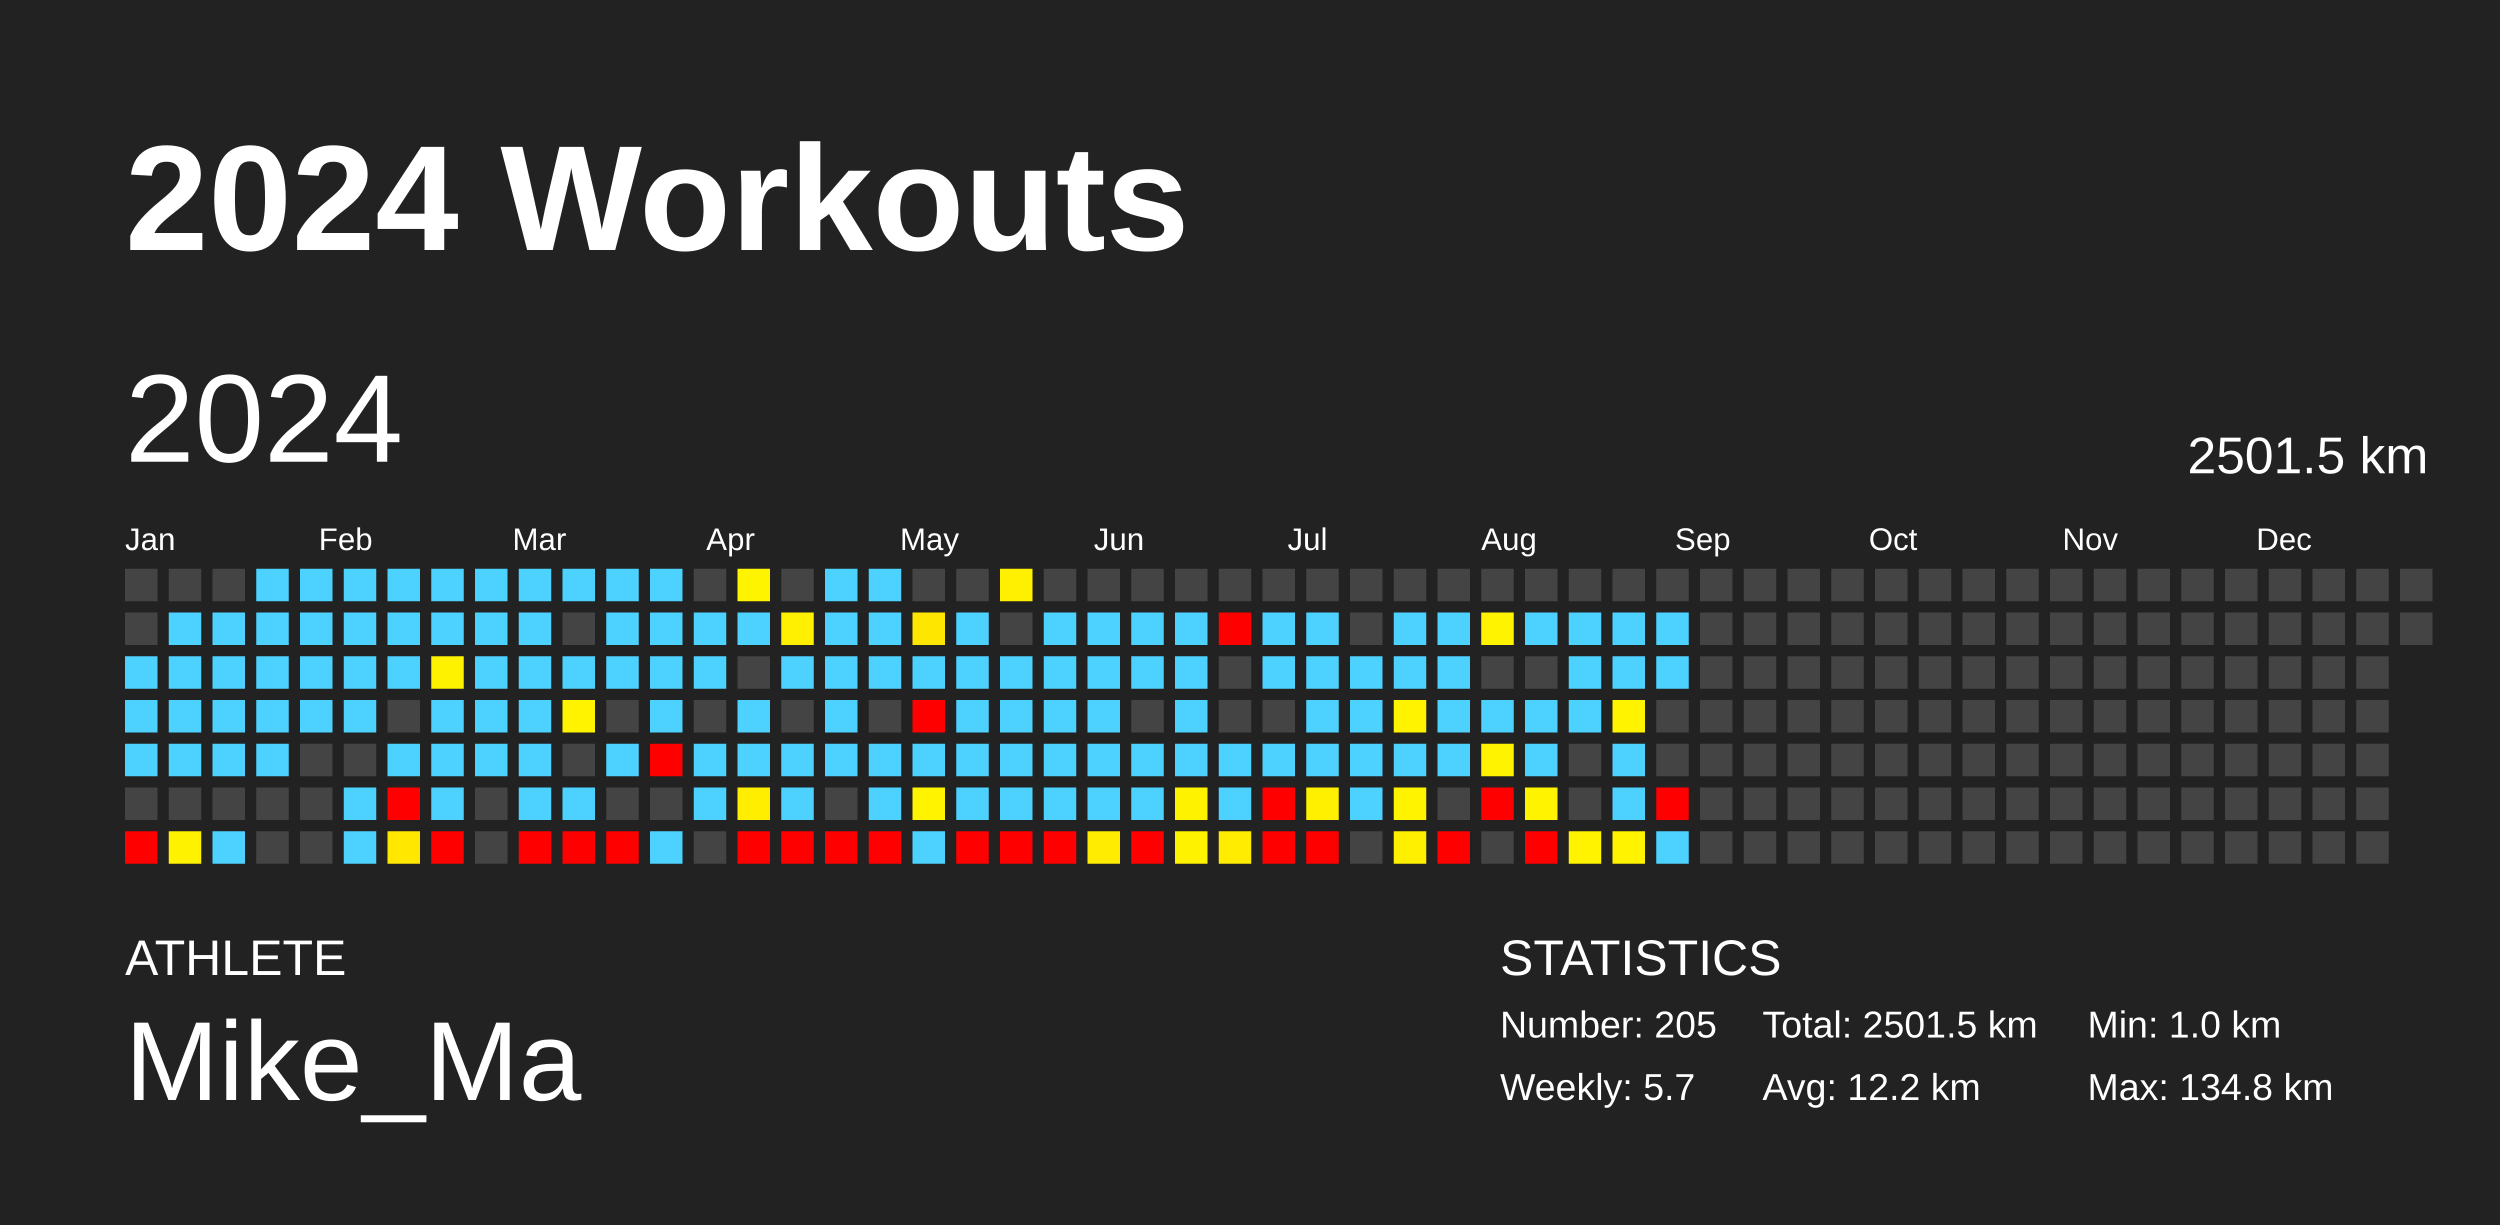
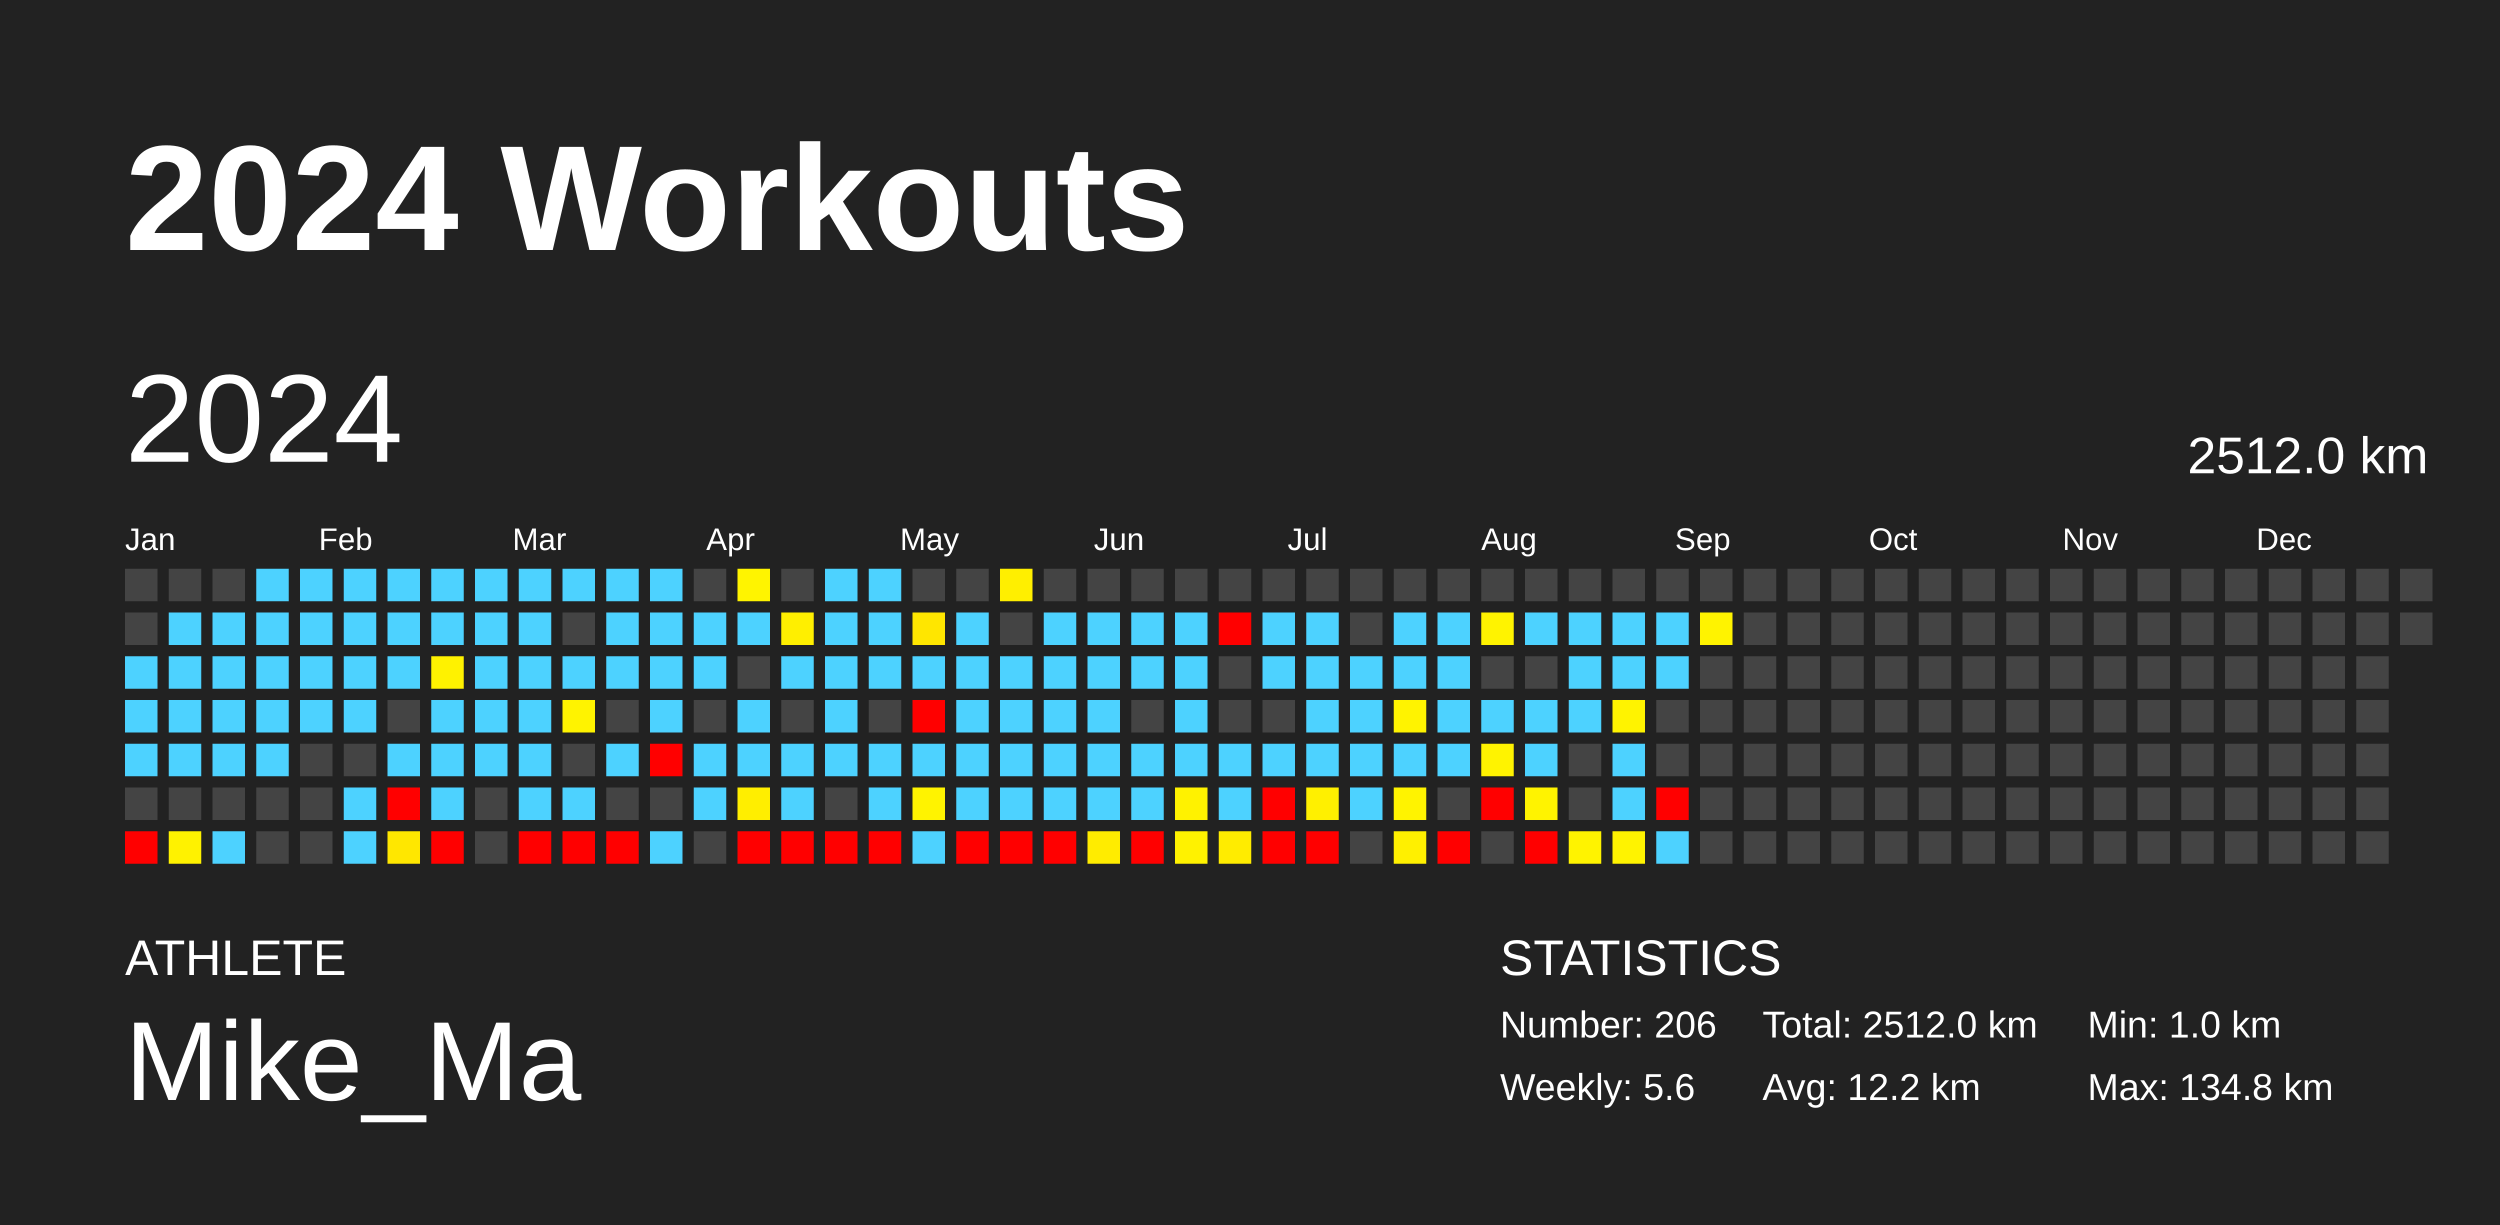
<svg xmlns="http://www.w3.org/2000/svg" baseProfile="full" height="98mm" version="1.1" viewBox="0,0,200,98" width="200mm">
  <defs />
  <rect fill="#222222" height="98" width="200" x="0" y="0" />
  <text fill="#FFFFFF" style="font-size:12px; font-family:Arial; font-weight:bold;" x="10" y="20">2024 Workouts</text>
  <text fill="#FFFFFF" style="font-size:4px; font-family:Arial" x="10" y="78">ATHLETE</text>
  <text fill="#FFFFFF" style="font-size:9px; font-family:Arial" x="10" y="88">Mike_Ma</text>
  <text fill="#FFFFFF" style="font-size:4px; font-family:Arial" x="120" y="78">STATISTICS</text>
-   <text fill="#FFFFFF" style="font-size:3px; font-family:Arial" x="120" y="83">Number: 205</text>
-   <text fill="#FFFFFF" style="font-size:3px; font-family:Arial" x="120" y="88">Weekly: 5.7</text>
-   <text fill="#FFFFFF" style="font-size:3px; font-family:Arial" x="141" y="83">Total: 2501.5 km</text>
+   <text fill="#FFFFFF" style="font-size:3px; font-family:Arial" x="120" y="83">Number: 206</text>
+   <text fill="#FFFFFF" style="font-size:3px; font-family:Arial" x="120" y="88">Weekly: 5.6</text>
+   <text fill="#FFFFFF" style="font-size:3px; font-family:Arial" x="141" y="83">Total: 2512.0 km</text>
  <text fill="#FFFFFF" style="font-size:3px; font-family:Arial" x="141" y="88">Avg: 12.2 km</text>
  <text fill="#FFFFFF" style="font-size:3px; font-family:Arial" x="167" y="83">Min: 1.0 km</text>
  <text fill="#FFFFFF" style="font-size:3px; font-family:Arial" x="167" y="88">Max: 134.8 km</text>
  <text dominant-baseline="hanging" fill="#FFFFFF" style="font-size:10.0px; font-family:Arial;" x="10" y="30">2024</text>
-   <text dominant-baseline="hanging" fill="#FFFFFF" style="font-size:4.125px; font-family:Arial;" x="175" y="35">2501.5 km</text>
+   <text dominant-baseline="hanging" fill="#FFFFFF" style="font-size:4.125px; font-family:Arial;" x="175" y="35">2512.0 km</text>
  <text fill="#FFFFFF" style="font-size:2.5px; font-family:Arial" x="10.0" y="44">Jan</text>
  <text fill="#FFFFFF" style="font-size:2.5px; font-family:Arial" x="25.5" y="44">Feb</text>
  <text fill="#FFFFFF" style="font-size:2.5px; font-family:Arial" x="41.0" y="44">Mar</text>
  <text fill="#FFFFFF" style="font-size:2.5px; font-family:Arial" x="56.5" y="44">Apr</text>
  <text fill="#FFFFFF" style="font-size:2.5px; font-family:Arial" x="72.0" y="44">May</text>
  <text fill="#FFFFFF" style="font-size:2.5px; font-family:Arial" x="87.5" y="44">Jun</text>
  <text fill="#FFFFFF" style="font-size:2.5px; font-family:Arial" x="103.0" y="44">Jul</text>
  <text fill="#FFFFFF" style="font-size:2.5px; font-family:Arial" x="118.5" y="44">Aug</text>
  <text fill="#FFFFFF" style="font-size:2.5px; font-family:Arial" x="134.0" y="44">Sep</text>
  <text fill="#FFFFFF" style="font-size:2.5px; font-family:Arial" x="149.5" y="44">Oct</text>
  <text fill="#FFFFFF" style="font-size:2.5px; font-family:Arial" x="165.0" y="44">Nov</text>
  <text fill="#FFFFFF" style="font-size:2.5px; font-family:Arial" x="180.5" y="44">Dec</text>
  <rect fill="#444444" height="2.6" width="2.6" x="10.0" y="45.5" />
  <rect fill="#444444" height="2.6" width="2.6" x="10.0" y="49.0" />
  <rect fill="#4dd2ff" height="2.6" width="2.6" x="10.0" y="52.5" />
  <rect fill="#4dd2ff" height="2.6" width="2.6" x="10.0" y="56.0" />
  <rect fill="#4dd2ff" height="2.6" width="2.6" x="10.0" y="59.5" />
  <rect fill="#444444" height="2.6" width="2.6" x="10.0" y="63.0" />
  <rect fill="red" height="2.6" width="2.6" x="10.0" y="66.5" />
  <rect fill="#444444" height="2.6" width="2.6" x="13.5" y="45.5" />
  <rect fill="#4dd2ff" height="2.6" width="2.6" x="13.5" y="49.0" />
  <rect fill="#4dd2ff" height="2.6" width="2.6" x="13.5" y="52.5" />
  <rect fill="#4dd2ff" height="2.6" width="2.6" x="13.5" y="56.0" />
  <rect fill="#4dd2ff" height="2.6" width="2.6" x="13.5" y="59.5" />
  <rect fill="#444444" height="2.6" width="2.6" x="13.5" y="63.0" />
  <rect fill="#fff200" height="2.6" width="2.6" x="13.5" y="66.5" />
  <rect fill="#444444" height="2.6" width="2.6" x="17.0" y="45.5" />
  <rect fill="#4dd2ff" height="2.6" width="2.6" x="17.0" y="49.0" />
  <rect fill="#4dd2ff" height="2.6" width="2.6" x="17.0" y="52.5" />
  <rect fill="#4dd2ff" height="2.6" width="2.6" x="17.0" y="56.0" />
  <rect fill="#4dd2ff" height="2.6" width="2.6" x="17.0" y="59.5" />
  <rect fill="#444444" height="2.6" width="2.6" x="17.0" y="63.0" />
  <rect fill="#4dd2ff" height="2.6" width="2.6" x="17.0" y="66.5" />
  <rect fill="#4dd2ff" height="2.6" width="2.6" x="20.5" y="45.5" />
  <rect fill="#4dd2ff" height="2.6" width="2.6" x="20.5" y="49.0" />
  <rect fill="#4dd2ff" height="2.6" width="2.6" x="20.5" y="52.5" />
  <rect fill="#4dd2ff" height="2.6" width="2.6" x="20.5" y="56.0" />
  <rect fill="#4dd2ff" height="2.6" width="2.6" x="20.5" y="59.5" />
  <rect fill="#444444" height="2.6" width="2.6" x="20.5" y="63.0" />
  <rect fill="#444444" height="2.6" width="2.6" x="20.5" y="66.5" />
  <rect fill="#4dd2ff" height="2.6" width="2.6" x="24.0" y="45.5" />
  <rect fill="#4dd2ff" height="2.6" width="2.6" x="24.0" y="49.0" />
  <rect fill="#4dd2ff" height="2.6" width="2.6" x="24.0" y="52.5" />
  <rect fill="#4dd2ff" height="2.6" width="2.6" x="24.0" y="56.0" />
  <rect fill="#444444" height="2.6" width="2.6" x="24.0" y="59.5" />
  <rect fill="#444444" height="2.6" width="2.6" x="24.0" y="63.0" />
  <rect fill="#444444" height="2.6" width="2.6" x="24.0" y="66.5" />
  <rect fill="#4dd2ff" height="2.6" width="2.6" x="27.5" y="45.5" />
  <rect fill="#4dd2ff" height="2.6" width="2.6" x="27.5" y="49.0" />
  <rect fill="#4dd2ff" height="2.6" width="2.6" x="27.5" y="52.5" />
  <rect fill="#4dd2ff" height="2.6" width="2.6" x="27.5" y="56.0" />
  <rect fill="#444444" height="2.6" width="2.6" x="27.5" y="59.5" />
  <rect fill="#4dd2ff" height="2.6" width="2.6" x="27.5" y="63.0" />
  <rect fill="#4dd2ff" height="2.6" width="2.6" x="27.5" y="66.5" />
  <rect fill="#4dd2ff" height="2.6" width="2.6" x="31.0" y="45.5" />
  <rect fill="#4dd2ff" height="2.6" width="2.6" x="31.0" y="49.0" />
  <rect fill="#4dd2ff" height="2.6" width="2.6" x="31.0" y="52.5" />
  <rect fill="#444444" height="2.6" width="2.6" x="31.0" y="56.0" />
  <rect fill="#4dd2ff" height="2.6" width="2.6" x="31.0" y="59.5" />
  <rect fill="red" height="2.6" width="2.6" x="31.0" y="63.0" />
  <rect fill="#ffe700" height="2.6" width="2.6" x="31.0" y="66.5" />
  <rect fill="#4dd2ff" height="2.6" width="2.6" x="34.5" y="45.5" />
  <rect fill="#4dd2ff" height="2.6" width="2.6" x="34.5" y="49.0" />
  <rect fill="#fff200" height="2.6" width="2.6" x="34.5" y="52.5" />
  <rect fill="#4dd2ff" height="2.6" width="2.6" x="34.5" y="56.0" />
  <rect fill="#4dd2ff" height="2.6" width="2.6" x="34.5" y="59.5" />
  <rect fill="#4dd2ff" height="2.6" width="2.6" x="34.5" y="63.0" />
  <rect fill="red" height="2.6" width="2.6" x="34.5" y="66.5" />
  <rect fill="#4dd2ff" height="2.6" width="2.6" x="38.0" y="45.5" />
  <rect fill="#4dd2ff" height="2.6" width="2.6" x="38.0" y="49.0" />
  <rect fill="#4dd2ff" height="2.6" width="2.6" x="38.0" y="52.5" />
  <rect fill="#4dd2ff" height="2.6" width="2.6" x="38.0" y="56.0" />
  <rect fill="#4dd2ff" height="2.6" width="2.6" x="38.0" y="59.5" />
  <rect fill="#444444" height="2.6" width="2.6" x="38.0" y="63.0" />
  <rect fill="#444444" height="2.6" width="2.6" x="38.0" y="66.5" />
  <rect fill="#4dd2ff" height="2.6" width="2.6" x="41.5" y="45.5" />
  <rect fill="#4dd2ff" height="2.6" width="2.6" x="41.5" y="49.0" />
  <rect fill="#4dd2ff" height="2.6" width="2.6" x="41.5" y="52.5" />
  <rect fill="#4dd2ff" height="2.6" width="2.6" x="41.5" y="56.0" />
  <rect fill="#4dd2ff" height="2.6" width="2.6" x="41.5" y="59.5" />
  <rect fill="#4dd2ff" height="2.6" width="2.6" x="41.5" y="63.0" />
  <rect fill="red" height="2.6" width="2.6" x="41.5" y="66.5" />
  <rect fill="#4dd2ff" height="2.6" width="2.6" x="45.0" y="45.5" />
  <rect fill="#444444" height="2.6" width="2.6" x="45.0" y="49.0" />
  <rect fill="#4dd2ff" height="2.6" width="2.6" x="45.0" y="52.5" />
  <rect fill="#fff300" height="2.6" width="2.6" x="45.0" y="56.0" />
  <rect fill="#444444" height="2.6" width="2.6" x="45.0" y="59.5" />
  <rect fill="#4dd2ff" height="2.6" width="2.6" x="45.0" y="63.0" />
  <rect fill="red" height="2.6" width="2.6" x="45.0" y="66.5" />
  <rect fill="#4dd2ff" height="2.6" width="2.6" x="48.5" y="45.5" />
  <rect fill="#4dd2ff" height="2.6" width="2.6" x="48.5" y="49.0" />
  <rect fill="#4dd2ff" height="2.6" width="2.6" x="48.5" y="52.5" />
  <rect fill="#444444" height="2.6" width="2.6" x="48.5" y="56.0" />
  <rect fill="#4dd2ff" height="2.6" width="2.6" x="48.5" y="59.5" />
  <rect fill="#444444" height="2.6" width="2.6" x="48.5" y="63.0" />
  <rect fill="red" height="2.6" width="2.6" x="48.5" y="66.5" />
  <rect fill="#4dd2ff" height="2.6" width="2.6" x="52.0" y="45.5" />
  <rect fill="#4dd2ff" height="2.6" width="2.6" x="52.0" y="49.0" />
  <rect fill="#4dd2ff" height="2.6" width="2.6" x="52.0" y="52.5" />
  <rect fill="#4dd2ff" height="2.6" width="2.6" x="52.0" y="56.0" />
  <rect fill="red" height="2.6" width="2.6" x="52.0" y="59.5" />
  <rect fill="#444444" height="2.6" width="2.6" x="52.0" y="63.0" />
  <rect fill="#4dd2ff" height="2.6" width="2.6" x="52.0" y="66.5" />
  <rect fill="#444444" height="2.6" width="2.6" x="55.5" y="45.5" />
  <rect fill="#4dd2ff" height="2.6" width="2.6" x="55.5" y="49.0" />
  <rect fill="#4dd2ff" height="2.6" width="2.6" x="55.5" y="52.5" />
  <rect fill="#444444" height="2.6" width="2.6" x="55.5" y="56.0" />
  <rect fill="#4dd2ff" height="2.6" width="2.6" x="55.5" y="59.5" />
  <rect fill="#4dd2ff" height="2.6" width="2.6" x="55.5" y="63.0" />
  <rect fill="#444444" height="2.6" width="2.6" x="55.5" y="66.5" />
  <rect fill="#fff400" height="2.6" width="2.6" x="59.0" y="45.5" />
  <rect fill="#4dd2ff" height="2.6" width="2.6" x="59.0" y="49.0" />
  <rect fill="#444444" height="2.6" width="2.6" x="59.0" y="52.5" />
  <rect fill="#4dd2ff" height="2.6" width="2.6" x="59.0" y="56.0" />
  <rect fill="#4dd2ff" height="2.6" width="2.6" x="59.0" y="59.5" />
  <rect fill="#ffee00" height="2.6" width="2.6" x="59.0" y="63.0" />
  <rect fill="red" height="2.6" width="2.6" x="59.0" y="66.5" />
  <rect fill="#444444" height="2.6" width="2.6" x="62.5" y="45.5" />
  <rect fill="#ffef00" height="2.6" width="2.6" x="62.5" y="49.0" />
  <rect fill="#4dd2ff" height="2.6" width="2.6" x="62.5" y="52.5" />
  <rect fill="#444444" height="2.6" width="2.6" x="62.5" y="56.0" />
  <rect fill="#4dd2ff" height="2.6" width="2.6" x="62.5" y="59.5" />
  <rect fill="#4dd2ff" height="2.6" width="2.6" x="62.5" y="63.0" />
  <rect fill="red" height="2.6" width="2.6" x="62.5" y="66.5" />
  <rect fill="#4dd2ff" height="2.6" width="2.6" x="66.0" y="45.5" />
  <rect fill="#4dd2ff" height="2.6" width="2.6" x="66.0" y="49.0" />
  <rect fill="#4dd2ff" height="2.6" width="2.6" x="66.0" y="52.5" />
  <rect fill="#4dd2ff" height="2.6" width="2.6" x="66.0" y="56.0" />
  <rect fill="#4dd2ff" height="2.6" width="2.6" x="66.0" y="59.5" />
  <rect fill="#444444" height="2.6" width="2.6" x="66.0" y="63.0" />
  <rect fill="red" height="2.6" width="2.6" x="66.0" y="66.5" />
  <rect fill="#4dd2ff" height="2.6" width="2.6" x="69.5" y="45.5" />
  <rect fill="#4dd2ff" height="2.6" width="2.6" x="69.5" y="49.0" />
  <rect fill="#4dd2ff" height="2.6" width="2.6" x="69.5" y="52.5" />
  <rect fill="#444444" height="2.6" width="2.6" x="69.5" y="56.0" />
  <rect fill="#4dd2ff" height="2.6" width="2.6" x="69.5" y="59.5" />
  <rect fill="#4dd2ff" height="2.6" width="2.6" x="69.5" y="63.0" />
  <rect fill="red" height="2.6" width="2.6" x="69.5" y="66.5" />
  <rect fill="#444444" height="2.6" width="2.6" x="73.0" y="45.5" />
  <rect fill="#ffe600" height="2.6" width="2.6" x="73.0" y="49.0" />
  <rect fill="#4dd2ff" height="2.6" width="2.6" x="73.0" y="52.5" />
  <rect fill="red" height="2.6" width="2.6" x="73.0" y="56.0" />
  <rect fill="#4dd2ff" height="2.6" width="2.6" x="73.0" y="59.5" />
  <rect fill="#fff300" height="2.6" width="2.6" x="73.0" y="63.0" />
  <rect fill="#4dd2ff" height="2.6" width="2.6" x="73.0" y="66.5" />
  <rect fill="#444444" height="2.6" width="2.6" x="76.5" y="45.5" />
  <rect fill="#4dd2ff" height="2.6" width="2.6" x="76.5" y="49.0" />
  <rect fill="#4dd2ff" height="2.6" width="2.6" x="76.5" y="52.5" />
  <rect fill="#4dd2ff" height="2.6" width="2.6" x="76.5" y="56.0" />
  <rect fill="#4dd2ff" height="2.6" width="2.6" x="76.5" y="59.5" />
  <rect fill="#4dd2ff" height="2.6" width="2.6" x="76.5" y="63.0" />
  <rect fill="red" height="2.6" width="2.6" x="76.5" y="66.5" />
  <rect fill="#ffef00" height="2.6" width="2.6" x="80.0" y="45.5" />
  <rect fill="#444444" height="2.6" width="2.6" x="80.0" y="49.0" />
  <rect fill="#4dd2ff" height="2.6" width="2.6" x="80.0" y="52.5" />
  <rect fill="#4dd2ff" height="2.6" width="2.6" x="80.0" y="56.0" />
  <rect fill="#4dd2ff" height="2.6" width="2.6" x="80.0" y="59.5" />
  <rect fill="#4dd2ff" height="2.6" width="2.6" x="80.0" y="63.0" />
  <rect fill="red" height="2.6" width="2.6" x="80.0" y="66.5" />
  <rect fill="#444444" height="2.6" width="2.6" x="83.5" y="45.5" />
  <rect fill="#4dd2ff" height="2.6" width="2.6" x="83.5" y="49.0" />
  <rect fill="#4dd2ff" height="2.6" width="2.6" x="83.5" y="52.5" />
  <rect fill="#4dd2ff" height="2.6" width="2.6" x="83.5" y="56.0" />
  <rect fill="#4dd2ff" height="2.6" width="2.6" x="83.5" y="59.5" />
  <rect fill="#4dd2ff" height="2.6" width="2.6" x="83.5" y="63.0" />
  <rect fill="red" height="2.6" width="2.6" x="83.5" y="66.5" />
  <rect fill="#444444" height="2.6" width="2.6" x="87.0" y="45.5" />
  <rect fill="#4dd2ff" height="2.6" width="2.6" x="87.0" y="49.0" />
  <rect fill="#4dd2ff" height="2.6" width="2.6" x="87.0" y="52.5" />
  <rect fill="#4dd2ff" height="2.6" width="2.6" x="87.0" y="56.0" />
  <rect fill="#4dd2ff" height="2.6" width="2.6" x="87.0" y="59.5" />
  <rect fill="#4dd2ff" height="2.6" width="2.6" x="87.0" y="63.0" />
  <rect fill="#ffec00" height="2.6" width="2.6" x="87.0" y="66.5" />
  <rect fill="#444444" height="2.6" width="2.6" x="90.5" y="45.5" />
  <rect fill="#4dd2ff" height="2.6" width="2.6" x="90.5" y="49.0" />
  <rect fill="#4dd2ff" height="2.6" width="2.6" x="90.5" y="52.5" />
  <rect fill="#444444" height="2.6" width="2.6" x="90.5" y="56.0" />
  <rect fill="#4dd2ff" height="2.6" width="2.6" x="90.5" y="59.5" />
  <rect fill="#4dd2ff" height="2.6" width="2.6" x="90.5" y="63.0" />
  <rect fill="red" height="2.6" width="2.6" x="90.5" y="66.5" />
  <rect fill="#444444" height="2.6" width="2.6" x="94.0" y="45.5" />
  <rect fill="#4dd2ff" height="2.6" width="2.6" x="94.0" y="49.0" />
  <rect fill="#4dd2ff" height="2.6" width="2.6" x="94.0" y="52.5" />
  <rect fill="#4dd2ff" height="2.6" width="2.6" x="94.0" y="56.0" />
  <rect fill="#4dd2ff" height="2.6" width="2.6" x="94.0" y="59.5" />
  <rect fill="#fff200" height="2.6" width="2.6" x="94.0" y="63.0" />
  <rect fill="#fff200" height="2.6" width="2.6" x="94.0" y="66.5" />
  <rect fill="#444444" height="2.6" width="2.6" x="97.5" y="45.5" />
  <rect fill="red" height="2.6" width="2.6" x="97.5" y="49.0" />
  <rect fill="#444444" height="2.6" width="2.6" x="97.5" y="52.5" />
  <rect fill="#444444" height="2.6" width="2.6" x="97.5" y="56.0" />
  <rect fill="#4dd2ff" height="2.6" width="2.6" x="97.5" y="59.5" />
  <rect fill="#4dd2ff" height="2.6" width="2.6" x="97.5" y="63.0" />
  <rect fill="#ffec00" height="2.6" width="2.6" x="97.5" y="66.5" />
  <rect fill="#444444" height="2.6" width="2.6" x="101.0" y="45.5" />
  <rect fill="#4dd2ff" height="2.6" width="2.6" x="101.0" y="49.0" />
  <rect fill="#4dd2ff" height="2.6" width="2.6" x="101.0" y="52.5" />
  <rect fill="#444444" height="2.6" width="2.6" x="101.0" y="56.0" />
  <rect fill="#4dd2ff" height="2.6" width="2.6" x="101.0" y="59.5" />
  <rect fill="red" height="2.6" width="2.6" x="101.0" y="63.0" />
  <rect fill="red" height="2.6" width="2.6" x="101.0" y="66.5" />
  <rect fill="#444444" height="2.6" width="2.6" x="104.5" y="45.5" />
  <rect fill="#4dd2ff" height="2.6" width="2.6" x="104.5" y="49.0" />
  <rect fill="#4dd2ff" height="2.6" width="2.6" x="104.5" y="52.5" />
  <rect fill="#4dd2ff" height="2.6" width="2.6" x="104.5" y="56.0" />
  <rect fill="#4dd2ff" height="2.6" width="2.6" x="104.5" y="59.5" />
  <rect fill="#fff000" height="2.6" width="2.6" x="104.5" y="63.0" />
  <rect fill="red" height="2.6" width="2.6" x="104.5" y="66.5" />
  <rect fill="#444444" height="2.6" width="2.6" x="108.0" y="45.5" />
  <rect fill="#444444" height="2.6" width="2.6" x="108.0" y="49.0" />
  <rect fill="#4dd2ff" height="2.6" width="2.6" x="108.0" y="52.5" />
  <rect fill="#4dd2ff" height="2.6" width="2.6" x="108.0" y="56.0" />
  <rect fill="#4dd2ff" height="2.6" width="2.6" x="108.0" y="59.5" />
  <rect fill="#4dd2ff" height="2.6" width="2.6" x="108.0" y="63.0" />
  <rect fill="#444444" height="2.6" width="2.6" x="108.0" y="66.5" />
  <rect fill="#444444" height="2.6" width="2.6" x="111.5" y="45.5" />
  <rect fill="#4dd2ff" height="2.6" width="2.6" x="111.5" y="49.0" />
  <rect fill="#4dd2ff" height="2.6" width="2.6" x="111.5" y="52.5" />
  <rect fill="#fff300" height="2.6" width="2.6" x="111.5" y="56.0" />
  <rect fill="#4dd2ff" height="2.6" width="2.6" x="111.5" y="59.5" />
  <rect fill="#fff300" height="2.6" width="2.6" x="111.5" y="63.0" />
  <rect fill="#fff000" height="2.6" width="2.6" x="111.5" y="66.5" />
  <rect fill="#444444" height="2.6" width="2.6" x="115.0" y="45.5" />
  <rect fill="#4dd2ff" height="2.6" width="2.6" x="115.0" y="49.0" />
  <rect fill="#4dd2ff" height="2.6" width="2.6" x="115.0" y="52.5" />
  <rect fill="#4dd2ff" height="2.6" width="2.6" x="115.0" y="56.0" />
  <rect fill="#4dd2ff" height="2.6" width="2.6" x="115.0" y="59.5" />
  <rect fill="#444444" height="2.6" width="2.6" x="115.0" y="63.0" />
  <rect fill="red" height="2.6" width="2.6" x="115.0" y="66.5" />
  <rect fill="#444444" height="2.6" width="2.6" x="118.5" y="45.5" />
  <rect fill="#fff300" height="2.6" width="2.6" x="118.5" y="49.0" />
  <rect fill="#444444" height="2.6" width="2.6" x="118.5" y="52.5" />
  <rect fill="#4dd2ff" height="2.6" width="2.6" x="118.5" y="56.0" />
  <rect fill="#fff300" height="2.6" width="2.6" x="118.5" y="59.5" />
  <rect fill="red" height="2.6" width="2.6" x="118.5" y="63.0" />
  <rect fill="#444444" height="2.6" width="2.6" x="118.5" y="66.5" />
  <rect fill="#444444" height="2.6" width="2.6" x="122.0" y="45.5" />
  <rect fill="#4dd2ff" height="2.6" width="2.6" x="122.0" y="49.0" />
  <rect fill="#444444" height="2.6" width="2.6" x="122.0" y="52.5" />
  <rect fill="#4dd2ff" height="2.6" width="2.6" x="122.0" y="56.0" />
  <rect fill="#4dd2ff" height="2.6" width="2.6" x="122.0" y="59.5" />
  <rect fill="#fff300" height="2.6" width="2.6" x="122.0" y="63.0" />
  <rect fill="red" height="2.6" width="2.6" x="122.0" y="66.5" />
  <rect fill="#444444" height="2.6" width="2.6" x="125.5" y="45.5" />
  <rect fill="#4dd2ff" height="2.6" width="2.6" x="125.5" y="49.0" />
  <rect fill="#4dd2ff" height="2.6" width="2.6" x="125.5" y="52.5" />
  <rect fill="#4dd2ff" height="2.6" width="2.6" x="125.5" y="56.0" />
  <rect fill="#444444" height="2.6" width="2.6" x="125.5" y="59.5" />
  <rect fill="#444444" height="2.6" width="2.6" x="125.5" y="63.0" />
  <rect fill="#fff300" height="2.6" width="2.6" x="125.5" y="66.5" />
  <rect fill="#444444" height="2.6" width="2.6" x="129.0" y="45.5" />
  <rect fill="#4dd2ff" height="2.6" width="2.6" x="129.0" y="49.0" />
  <rect fill="#4dd2ff" height="2.6" width="2.6" x="129.0" y="52.5" />
  <rect fill="#fff300" height="2.6" width="2.6" x="129.0" y="56.0" />
  <rect fill="#4dd2ff" height="2.6" width="2.6" x="129.0" y="59.5" />
  <rect fill="#4dd2ff" height="2.6" width="2.6" x="129.0" y="63.0" />
  <rect fill="#fff300" height="2.6" width="2.6" x="129.0" y="66.5" />
  <rect fill="#444444" height="2.6" width="2.6" x="132.5" y="45.5" />
  <rect fill="#4dd2ff" height="2.6" width="2.6" x="132.5" y="49.0" />
  <rect fill="#4dd2ff" height="2.6" width="2.6" x="132.5" y="52.5" />
  <rect fill="#444444" height="2.6" width="2.6" x="132.5" y="56.0" />
  <rect fill="#444444" height="2.6" width="2.6" x="132.5" y="59.5" />
  <rect fill="red" height="2.6" width="2.6" x="132.5" y="63.0" />
  <rect fill="#4dd2ff" height="2.6" width="2.6" x="132.5" y="66.5" />
  <rect fill="#444444" height="2.6" width="2.6" x="136.0" y="45.5" />
-   <rect fill="#444444" height="2.6" width="2.6" x="136.0" y="49.0" />
+   <rect fill="#fff300" height="2.6" width="2.6" x="136.0" y="49.0" />
  <rect fill="#444444" height="2.6" width="2.6" x="136.0" y="52.5" />
  <rect fill="#444444" height="2.6" width="2.6" x="136.0" y="56.0" />
  <rect fill="#444444" height="2.6" width="2.6" x="136.0" y="59.5" />
  <rect fill="#444444" height="2.6" width="2.6" x="136.0" y="63.0" />
  <rect fill="#444444" height="2.6" width="2.6" x="136.0" y="66.5" />
  <rect fill="#444444" height="2.6" width="2.6" x="139.5" y="45.5" />
  <rect fill="#444444" height="2.6" width="2.6" x="139.5" y="49.0" />
  <rect fill="#444444" height="2.6" width="2.6" x="139.5" y="52.5" />
  <rect fill="#444444" height="2.6" width="2.6" x="139.5" y="56.0" />
  <rect fill="#444444" height="2.6" width="2.6" x="139.5" y="59.5" />
  <rect fill="#444444" height="2.6" width="2.6" x="139.5" y="63.0" />
  <rect fill="#444444" height="2.6" width="2.6" x="139.5" y="66.5" />
  <rect fill="#444444" height="2.6" width="2.6" x="143.0" y="45.5" />
  <rect fill="#444444" height="2.6" width="2.6" x="143.0" y="49.0" />
  <rect fill="#444444" height="2.6" width="2.6" x="143.0" y="52.5" />
  <rect fill="#444444" height="2.6" width="2.6" x="143.0" y="56.0" />
  <rect fill="#444444" height="2.6" width="2.6" x="143.0" y="59.5" />
  <rect fill="#444444" height="2.6" width="2.6" x="143.0" y="63.0" />
  <rect fill="#444444" height="2.6" width="2.6" x="143.0" y="66.5" />
  <rect fill="#444444" height="2.6" width="2.6" x="146.5" y="45.5" />
  <rect fill="#444444" height="2.6" width="2.6" x="146.5" y="49.0" />
  <rect fill="#444444" height="2.6" width="2.6" x="146.5" y="52.5" />
  <rect fill="#444444" height="2.6" width="2.6" x="146.5" y="56.0" />
  <rect fill="#444444" height="2.6" width="2.6" x="146.5" y="59.5" />
  <rect fill="#444444" height="2.6" width="2.6" x="146.5" y="63.0" />
  <rect fill="#444444" height="2.6" width="2.6" x="146.5" y="66.5" />
  <rect fill="#444444" height="2.6" width="2.6" x="150.0" y="45.5" />
  <rect fill="#444444" height="2.6" width="2.6" x="150.0" y="49.0" />
  <rect fill="#444444" height="2.6" width="2.6" x="150.0" y="52.5" />
  <rect fill="#444444" height="2.6" width="2.6" x="150.0" y="56.0" />
  <rect fill="#444444" height="2.6" width="2.6" x="150.0" y="59.5" />
  <rect fill="#444444" height="2.6" width="2.6" x="150.0" y="63.0" />
  <rect fill="#444444" height="2.6" width="2.6" x="150.0" y="66.5" />
  <rect fill="#444444" height="2.6" width="2.6" x="153.5" y="45.5" />
  <rect fill="#444444" height="2.6" width="2.6" x="153.5" y="49.0" />
  <rect fill="#444444" height="2.6" width="2.6" x="153.5" y="52.5" />
  <rect fill="#444444" height="2.6" width="2.6" x="153.5" y="56.0" />
  <rect fill="#444444" height="2.6" width="2.6" x="153.5" y="59.5" />
  <rect fill="#444444" height="2.6" width="2.6" x="153.5" y="63.0" />
  <rect fill="#444444" height="2.6" width="2.6" x="153.5" y="66.5" />
  <rect fill="#444444" height="2.6" width="2.6" x="157.0" y="45.5" />
  <rect fill="#444444" height="2.6" width="2.6" x="157.0" y="49.0" />
  <rect fill="#444444" height="2.6" width="2.6" x="157.0" y="52.5" />
  <rect fill="#444444" height="2.6" width="2.6" x="157.0" y="56.0" />
  <rect fill="#444444" height="2.6" width="2.6" x="157.0" y="59.5" />
  <rect fill="#444444" height="2.6" width="2.6" x="157.0" y="63.0" />
  <rect fill="#444444" height="2.6" width="2.6" x="157.0" y="66.5" />
  <rect fill="#444444" height="2.6" width="2.6" x="160.5" y="45.5" />
  <rect fill="#444444" height="2.6" width="2.6" x="160.5" y="49.0" />
  <rect fill="#444444" height="2.6" width="2.6" x="160.5" y="52.5" />
  <rect fill="#444444" height="2.6" width="2.6" x="160.5" y="56.0" />
  <rect fill="#444444" height="2.6" width="2.6" x="160.5" y="59.5" />
  <rect fill="#444444" height="2.6" width="2.6" x="160.5" y="63.0" />
  <rect fill="#444444" height="2.6" width="2.6" x="160.5" y="66.5" />
  <rect fill="#444444" height="2.6" width="2.6" x="164.0" y="45.5" />
  <rect fill="#444444" height="2.6" width="2.6" x="164.0" y="49.0" />
  <rect fill="#444444" height="2.6" width="2.6" x="164.0" y="52.5" />
  <rect fill="#444444" height="2.6" width="2.6" x="164.0" y="56.0" />
  <rect fill="#444444" height="2.6" width="2.6" x="164.0" y="59.5" />
  <rect fill="#444444" height="2.6" width="2.6" x="164.0" y="63.0" />
  <rect fill="#444444" height="2.6" width="2.6" x="164.0" y="66.5" />
  <rect fill="#444444" height="2.6" width="2.6" x="167.5" y="45.5" />
  <rect fill="#444444" height="2.6" width="2.6" x="167.5" y="49.0" />
  <rect fill="#444444" height="2.6" width="2.6" x="167.5" y="52.5" />
  <rect fill="#444444" height="2.6" width="2.6" x="167.5" y="56.0" />
  <rect fill="#444444" height="2.6" width="2.6" x="167.5" y="59.5" />
  <rect fill="#444444" height="2.6" width="2.6" x="167.5" y="63.0" />
  <rect fill="#444444" height="2.6" width="2.6" x="167.5" y="66.5" />
  <rect fill="#444444" height="2.6" width="2.6" x="171.0" y="45.5" />
  <rect fill="#444444" height="2.6" width="2.6" x="171.0" y="49.0" />
  <rect fill="#444444" height="2.6" width="2.6" x="171.0" y="52.5" />
  <rect fill="#444444" height="2.6" width="2.6" x="171.0" y="56.0" />
  <rect fill="#444444" height="2.6" width="2.6" x="171.0" y="59.5" />
  <rect fill="#444444" height="2.6" width="2.6" x="171.0" y="63.0" />
  <rect fill="#444444" height="2.6" width="2.6" x="171.0" y="66.5" />
  <rect fill="#444444" height="2.6" width="2.6" x="174.5" y="45.5" />
  <rect fill="#444444" height="2.6" width="2.6" x="174.5" y="49.0" />
  <rect fill="#444444" height="2.6" width="2.6" x="174.5" y="52.5" />
  <rect fill="#444444" height="2.6" width="2.6" x="174.5" y="56.0" />
  <rect fill="#444444" height="2.6" width="2.6" x="174.5" y="59.5" />
  <rect fill="#444444" height="2.6" width="2.6" x="174.5" y="63.0" />
  <rect fill="#444444" height="2.6" width="2.6" x="174.5" y="66.5" />
  <rect fill="#444444" height="2.6" width="2.6" x="178.0" y="45.5" />
  <rect fill="#444444" height="2.6" width="2.6" x="178.0" y="49.0" />
  <rect fill="#444444" height="2.6" width="2.6" x="178.0" y="52.5" />
  <rect fill="#444444" height="2.6" width="2.6" x="178.0" y="56.0" />
  <rect fill="#444444" height="2.6" width="2.6" x="178.0" y="59.5" />
  <rect fill="#444444" height="2.6" width="2.6" x="178.0" y="63.0" />
  <rect fill="#444444" height="2.6" width="2.6" x="178.0" y="66.5" />
  <rect fill="#444444" height="2.6" width="2.6" x="181.5" y="45.5" />
  <rect fill="#444444" height="2.6" width="2.6" x="181.5" y="49.0" />
  <rect fill="#444444" height="2.6" width="2.6" x="181.5" y="52.5" />
  <rect fill="#444444" height="2.6" width="2.6" x="181.5" y="56.0" />
  <rect fill="#444444" height="2.6" width="2.6" x="181.5" y="59.5" />
  <rect fill="#444444" height="2.6" width="2.6" x="181.5" y="63.0" />
  <rect fill="#444444" height="2.6" width="2.6" x="181.5" y="66.5" />
  <rect fill="#444444" height="2.6" width="2.6" x="185.0" y="45.5" />
  <rect fill="#444444" height="2.6" width="2.6" x="185.0" y="49.0" />
  <rect fill="#444444" height="2.6" width="2.6" x="185.0" y="52.5" />
  <rect fill="#444444" height="2.6" width="2.6" x="185.0" y="56.0" />
  <rect fill="#444444" height="2.6" width="2.6" x="185.0" y="59.5" />
  <rect fill="#444444" height="2.6" width="2.6" x="185.0" y="63.0" />
  <rect fill="#444444" height="2.6" width="2.6" x="185.0" y="66.5" />
  <rect fill="#444444" height="2.6" width="2.6" x="188.5" y="45.5" />
  <rect fill="#444444" height="2.6" width="2.6" x="188.5" y="49.0" />
  <rect fill="#444444" height="2.6" width="2.6" x="188.5" y="52.5" />
  <rect fill="#444444" height="2.6" width="2.6" x="188.5" y="56.0" />
  <rect fill="#444444" height="2.6" width="2.6" x="188.5" y="59.5" />
  <rect fill="#444444" height="2.6" width="2.6" x="188.5" y="63.0" />
  <rect fill="#444444" height="2.6" width="2.6" x="188.5" y="66.5" />
  <rect fill="#444444" height="2.6" width="2.6" x="192.0" y="45.5" />
  <rect fill="#444444" height="2.6" width="2.6" x="192.0" y="49.0" />
</svg>
